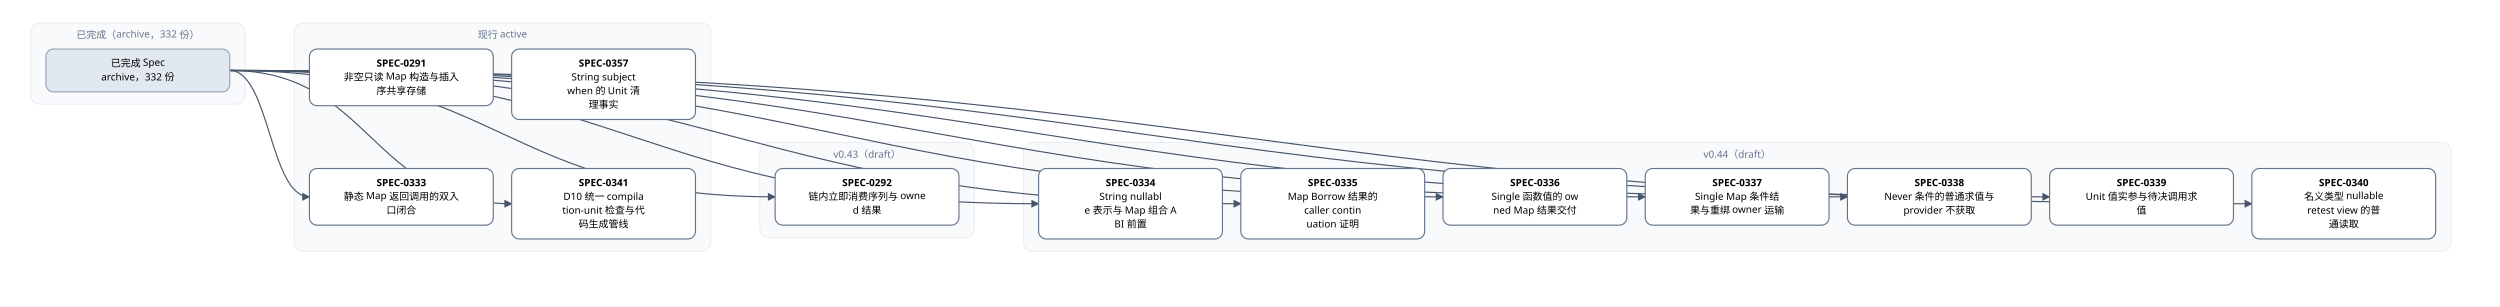
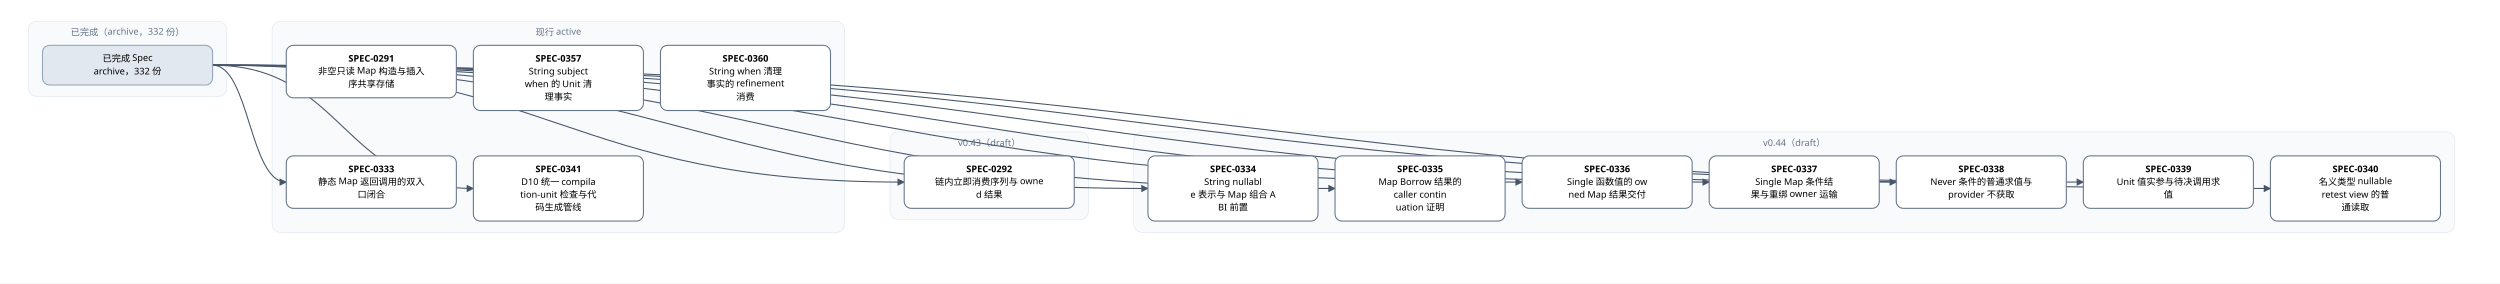
- <svg xmlns="http://www.w3.org/2000/svg" width="3264" height="400" viewBox="0 0 3264 400" font-family="PingFang SC, Microsoft YaHei, sans-serif">
+ <svg xmlns="http://www.w3.org/2000/svg" width="3528" height="400" viewBox="0 0 3528 400" font-family="PingFang SC, Microsoft YaHei, sans-serif">
  <defs>
    <marker id="arrow" viewBox="0 0 10 10" refX="9" refY="5" markerWidth="7" markerHeight="7" orient="auto-start-reverse">
      <path d="M0,0 L10,5 L0,10 z" fill="#475569" />
    </marker>
  </defs>
-   <rect width="3264" height="400" fill="#ffffff" />
+   <rect width="3528" height="400" fill="#ffffff" />
  <rect x="40" y="30" width="280" height="106" rx="12" fill="#f8fafc" stroke="#e2e8f0" />
  <text x="180" y="50" text-anchor="middle" font-size="13" fill="#64748b">已完成（archive，332 份）</text>
-   <rect x="384" y="30" width="544" height="298" rx="12" fill="#f8fafc" stroke="#e2e8f0" />
-   <text x="656" y="50" text-anchor="middle" font-size="13" fill="#64748b">现行 active</text>
-   <rect x="992" y="186" width="280" height="124" rx="12" fill="#f8fafc" stroke="#e2e8f0" />
-   <text x="1132" y="206" text-anchor="middle" font-size="13" fill="#64748b">v0.43（draft）</text>
-   <rect x="1336" y="186" width="1864" height="142" rx="12" fill="#f8fafc" stroke="#e2e8f0" />
-   <text x="2268" y="206" text-anchor="middle" font-size="13" fill="#64748b">v0.44（draft）</text>
-   <path d="M 300 92 C 656 92, 656 257, 1012 257" fill="none" stroke="#475569" stroke-width="1.5" marker-end="url(#arrow)" />
+   <rect x="384" y="30" width="808" height="298" rx="12" fill="#f8fafc" stroke="#e2e8f0" />
+   <text x="788" y="50" text-anchor="middle" font-size="13" fill="#64748b">现行 active</text>
+   <rect x="1256" y="186" width="280" height="124" rx="12" fill="#f8fafc" stroke="#e2e8f0" />
+   <text x="1396" y="206" text-anchor="middle" font-size="13" fill="#64748b">v0.43（draft）</text>
+   <rect x="1600" y="186" width="1864" height="142" rx="12" fill="#f8fafc" stroke="#e2e8f0" />
+   <text x="2532" y="206" text-anchor="middle" font-size="13" fill="#64748b">v0.44（draft）</text>
+   <path d="M 300 92 C 788 92, 788 257, 1276 257" fill="none" stroke="#475569" stroke-width="1.5" marker-end="url(#arrow)" />
  <path d="M 300 92 C 352 92, 352 257, 404 257" fill="none" stroke="#475569" stroke-width="1.5" marker-end="url(#arrow)" />
-   <path d="M 300 92 C 828 92, 828 266, 1356 266" fill="none" stroke="#475569" stroke-width="1.5" marker-end="url(#arrow)" />
  <path d="M 300 92 C 960 92, 960 266, 1620 266" fill="none" stroke="#475569" stroke-width="1.5" marker-end="url(#arrow)" />
-   <path d="M 300 92 C 1092 92, 1092 257, 1884 257" fill="none" stroke="#475569" stroke-width="1.5" marker-end="url(#arrow)" />
+   <path d="M 300 92 C 1092 92, 1092 266, 1884 266" fill="none" stroke="#475569" stroke-width="1.5" marker-end="url(#arrow)" />
  <path d="M 300 92 C 1224 92, 1224 257, 2148 257" fill="none" stroke="#475569" stroke-width="1.5" marker-end="url(#arrow)" />
  <path d="M 300 92 C 1356 92, 1356 257, 2412 257" fill="none" stroke="#475569" stroke-width="1.5" marker-end="url(#arrow)" />
  <path d="M 300 92 C 1488 92, 1488 257, 2676 257" fill="none" stroke="#475569" stroke-width="1.5" marker-end="url(#arrow)" />
-   <path d="M 300 92 C 1620 92, 1620 266, 2940 266" fill="none" stroke="#475569" stroke-width="1.5" marker-end="url(#arrow)" />
+   <path d="M 300 92 C 1620 92, 1620 257, 2940 257" fill="none" stroke="#475569" stroke-width="1.5" marker-end="url(#arrow)" />
+   <path d="M 300 92 C 1752 92, 1752 266, 3204 266" fill="none" stroke="#475569" stroke-width="1.5" marker-end="url(#arrow)" />
  <path d="M 300 92 C 484 92, 484 266, 668 266" fill="none" stroke="#475569" stroke-width="1.5" marker-end="url(#arrow)" />
  <rect x="404" y="64" width="240" height="74" rx="10" fill="#ffffff" stroke="#64748b" stroke-width="1.5" />
  <text x="524" y="87" text-anchor="middle" font-size="13" font-weight="600">SPEC-0291</text>
  <text x="524" y="105" text-anchor="middle" font-size="13">非空只读 Map 构造与插入</text>
  <text x="524" y="123" text-anchor="middle" font-size="13">序共享存储</text>
-   <rect x="1012" y="220" width="240" height="74" rx="10" fill="#ffffff" stroke="#64748b" stroke-width="1.5" />
-   <text x="1132" y="243" text-anchor="middle" font-size="13" font-weight="600">SPEC-0292</text>
-   <text x="1132" y="261" text-anchor="middle" font-size="13">链内立即消费序列与 owne</text>
-   <text x="1132" y="279" text-anchor="middle" font-size="13">d 结果</text>
+   <rect x="1276" y="220" width="240" height="74" rx="10" fill="#ffffff" stroke="#64748b" stroke-width="1.5" />
+   <text x="1396" y="243" text-anchor="middle" font-size="13" font-weight="600">SPEC-0292</text>
+   <text x="1396" y="261" text-anchor="middle" font-size="13">链内立即消费序列与 owne</text>
+   <text x="1396" y="279" text-anchor="middle" font-size="13">d 结果</text>
  <rect x="404" y="220" width="240" height="74" rx="10" fill="#ffffff" stroke="#64748b" stroke-width="1.5" />
  <text x="524" y="243" text-anchor="middle" font-size="13" font-weight="600">SPEC-0333</text>
  <text x="524" y="261" text-anchor="middle" font-size="13">静态 Map 返回调用的双入</text>
  <text x="524" y="279" text-anchor="middle" font-size="13">口闭合</text>
-   <rect x="1356" y="220" width="240" height="92" rx="10" fill="#ffffff" stroke="#64748b" stroke-width="1.5" />
-   <text x="1476" y="243" text-anchor="middle" font-size="13" font-weight="600">SPEC-0334</text>
-   <text x="1476" y="261" text-anchor="middle" font-size="13">String nullabl</text>
-   <text x="1476" y="279" text-anchor="middle" font-size="13">e 表示与 Map 组合 A</text>
-   <text x="1476" y="297" text-anchor="middle" font-size="13">BI 前置</text>
  <rect x="1620" y="220" width="240" height="92" rx="10" fill="#ffffff" stroke="#64748b" stroke-width="1.5" />
-   <text x="1740" y="243" text-anchor="middle" font-size="13" font-weight="600">SPEC-0335</text>
-   <text x="1740" y="261" text-anchor="middle" font-size="13">Map Borrow 结果的</text>
-   <text x="1740" y="279" text-anchor="middle" font-size="13"> caller contin</text>
-   <text x="1740" y="297" text-anchor="middle" font-size="13">uation 证明</text>
-   <rect x="1884" y="220" width="240" height="74" rx="10" fill="#ffffff" stroke="#64748b" stroke-width="1.5" />
-   <text x="2004" y="243" text-anchor="middle" font-size="13" font-weight="600">SPEC-0336</text>
-   <text x="2004" y="261" text-anchor="middle" font-size="13">Single 函数值的 ow</text>
-   <text x="2004" y="279" text-anchor="middle" font-size="13">ned Map 结果交付</text>
+   <text x="1740" y="243" text-anchor="middle" font-size="13" font-weight="600">SPEC-0334</text>
+   <text x="1740" y="261" text-anchor="middle" font-size="13">String nullabl</text>
+   <text x="1740" y="279" text-anchor="middle" font-size="13">e 表示与 Map 组合 A</text>
+   <text x="1740" y="297" text-anchor="middle" font-size="13">BI 前置</text>
+   <rect x="1884" y="220" width="240" height="92" rx="10" fill="#ffffff" stroke="#64748b" stroke-width="1.5" />
+   <text x="2004" y="243" text-anchor="middle" font-size="13" font-weight="600">SPEC-0335</text>
+   <text x="2004" y="261" text-anchor="middle" font-size="13">Map Borrow 结果的</text>
+   <text x="2004" y="279" text-anchor="middle" font-size="13"> caller contin</text>
+   <text x="2004" y="297" text-anchor="middle" font-size="13">uation 证明</text>
  <rect x="2148" y="220" width="240" height="74" rx="10" fill="#ffffff" stroke="#64748b" stroke-width="1.5" />
-   <text x="2268" y="243" text-anchor="middle" font-size="13" font-weight="600">SPEC-0337</text>
-   <text x="2268" y="261" text-anchor="middle" font-size="13">Single Map 条件结</text>
-   <text x="2268" y="279" text-anchor="middle" font-size="13">果与重绑 owner 运输</text>
+   <text x="2268" y="243" text-anchor="middle" font-size="13" font-weight="600">SPEC-0336</text>
+   <text x="2268" y="261" text-anchor="middle" font-size="13">Single 函数值的 ow</text>
+   <text x="2268" y="279" text-anchor="middle" font-size="13">ned Map 结果交付</text>
  <rect x="2412" y="220" width="240" height="74" rx="10" fill="#ffffff" stroke="#64748b" stroke-width="1.5" />
-   <text x="2532" y="243" text-anchor="middle" font-size="13" font-weight="600">SPEC-0338</text>
-   <text x="2532" y="261" text-anchor="middle" font-size="13">Never 条件的普通求值与</text>
-   <text x="2532" y="279" text-anchor="middle" font-size="13"> provider 不获取</text>
+   <text x="2532" y="243" text-anchor="middle" font-size="13" font-weight="600">SPEC-0337</text>
+   <text x="2532" y="261" text-anchor="middle" font-size="13">Single Map 条件结</text>
+   <text x="2532" y="279" text-anchor="middle" font-size="13">果与重绑 owner 运输</text>
  <rect x="2676" y="220" width="240" height="74" rx="10" fill="#ffffff" stroke="#64748b" stroke-width="1.5" />
-   <text x="2796" y="243" text-anchor="middle" font-size="13" font-weight="600">SPEC-0339</text>
-   <text x="2796" y="261" text-anchor="middle" font-size="13">Unit 值实参与待决调用求</text>
-   <text x="2796" y="279" text-anchor="middle" font-size="13">值</text>
-   <rect x="2940" y="220" width="240" height="92" rx="10" fill="#ffffff" stroke="#64748b" stroke-width="1.5" />
-   <text x="3060" y="243" text-anchor="middle" font-size="13" font-weight="600">SPEC-0340</text>
-   <text x="3060" y="261" text-anchor="middle" font-size="13">名义类型 nullable </text>
-   <text x="3060" y="279" text-anchor="middle" font-size="13">retest view 的普</text>
-   <text x="3060" y="297" text-anchor="middle" font-size="13">通读取</text>
+   <text x="2796" y="243" text-anchor="middle" font-size="13" font-weight="600">SPEC-0338</text>
+   <text x="2796" y="261" text-anchor="middle" font-size="13">Never 条件的普通求值与</text>
+   <text x="2796" y="279" text-anchor="middle" font-size="13"> provider 不获取</text>
+   <rect x="2940" y="220" width="240" height="74" rx="10" fill="#ffffff" stroke="#64748b" stroke-width="1.5" />
+   <text x="3060" y="243" text-anchor="middle" font-size="13" font-weight="600">SPEC-0339</text>
+   <text x="3060" y="261" text-anchor="middle" font-size="13">Unit 值实参与待决调用求</text>
+   <text x="3060" y="279" text-anchor="middle" font-size="13">值</text>
+   <rect x="3204" y="220" width="240" height="92" rx="10" fill="#ffffff" stroke="#64748b" stroke-width="1.5" />
+   <text x="3324" y="243" text-anchor="middle" font-size="13" font-weight="600">SPEC-0340</text>
+   <text x="3324" y="261" text-anchor="middle" font-size="13">名义类型 nullable </text>
+   <text x="3324" y="279" text-anchor="middle" font-size="13">retest view 的普</text>
+   <text x="3324" y="297" text-anchor="middle" font-size="13">通读取</text>
  <rect x="668" y="220" width="240" height="92" rx="10" fill="#ffffff" stroke="#64748b" stroke-width="1.5" />
  <text x="788" y="243" text-anchor="middle" font-size="13" font-weight="600">SPEC-0341</text>
  <text x="788" y="261" text-anchor="middle" font-size="13">D10 统一 compila</text>
  <text x="788" y="279" text-anchor="middle" font-size="13">tion-unit 检查与代</text>
  <text x="788" y="297" text-anchor="middle" font-size="13">码生成管线</text>
  <rect x="668" y="64" width="240" height="92" rx="10" fill="#ffffff" stroke="#64748b" stroke-width="1.5" />
  <text x="788" y="87" text-anchor="middle" font-size="13" font-weight="600">SPEC-0357</text>
  <text x="788" y="105" text-anchor="middle" font-size="13">String subject</text>
  <text x="788" y="123" text-anchor="middle" font-size="13"> when 的 Unit 清</text>
  <text x="788" y="141" text-anchor="middle" font-size="13">理事实</text>
+   <rect x="932" y="64" width="240" height="92" rx="10" fill="#ffffff" stroke="#64748b" stroke-width="1.5" />
+   <text x="1052" y="87" text-anchor="middle" font-size="13" font-weight="600">SPEC-0360</text>
+   <text x="1052" y="105" text-anchor="middle" font-size="13">String when 清理</text>
+   <text x="1052" y="123" text-anchor="middle" font-size="13">事实的 refinement</text>
+   <text x="1052" y="141" text-anchor="middle" font-size="13"> 消费</text>
  <rect x="60" y="64" width="240" height="56" rx="10" fill="#e2e8f0" stroke="#94a3b8" stroke-width="1.5" />
  <text x="180" y="87" text-anchor="middle" font-size="13">已完成 Spec</text>
  <text x="180" y="105" text-anchor="middle" font-size="13">archive，332 份</text>
</svg>
